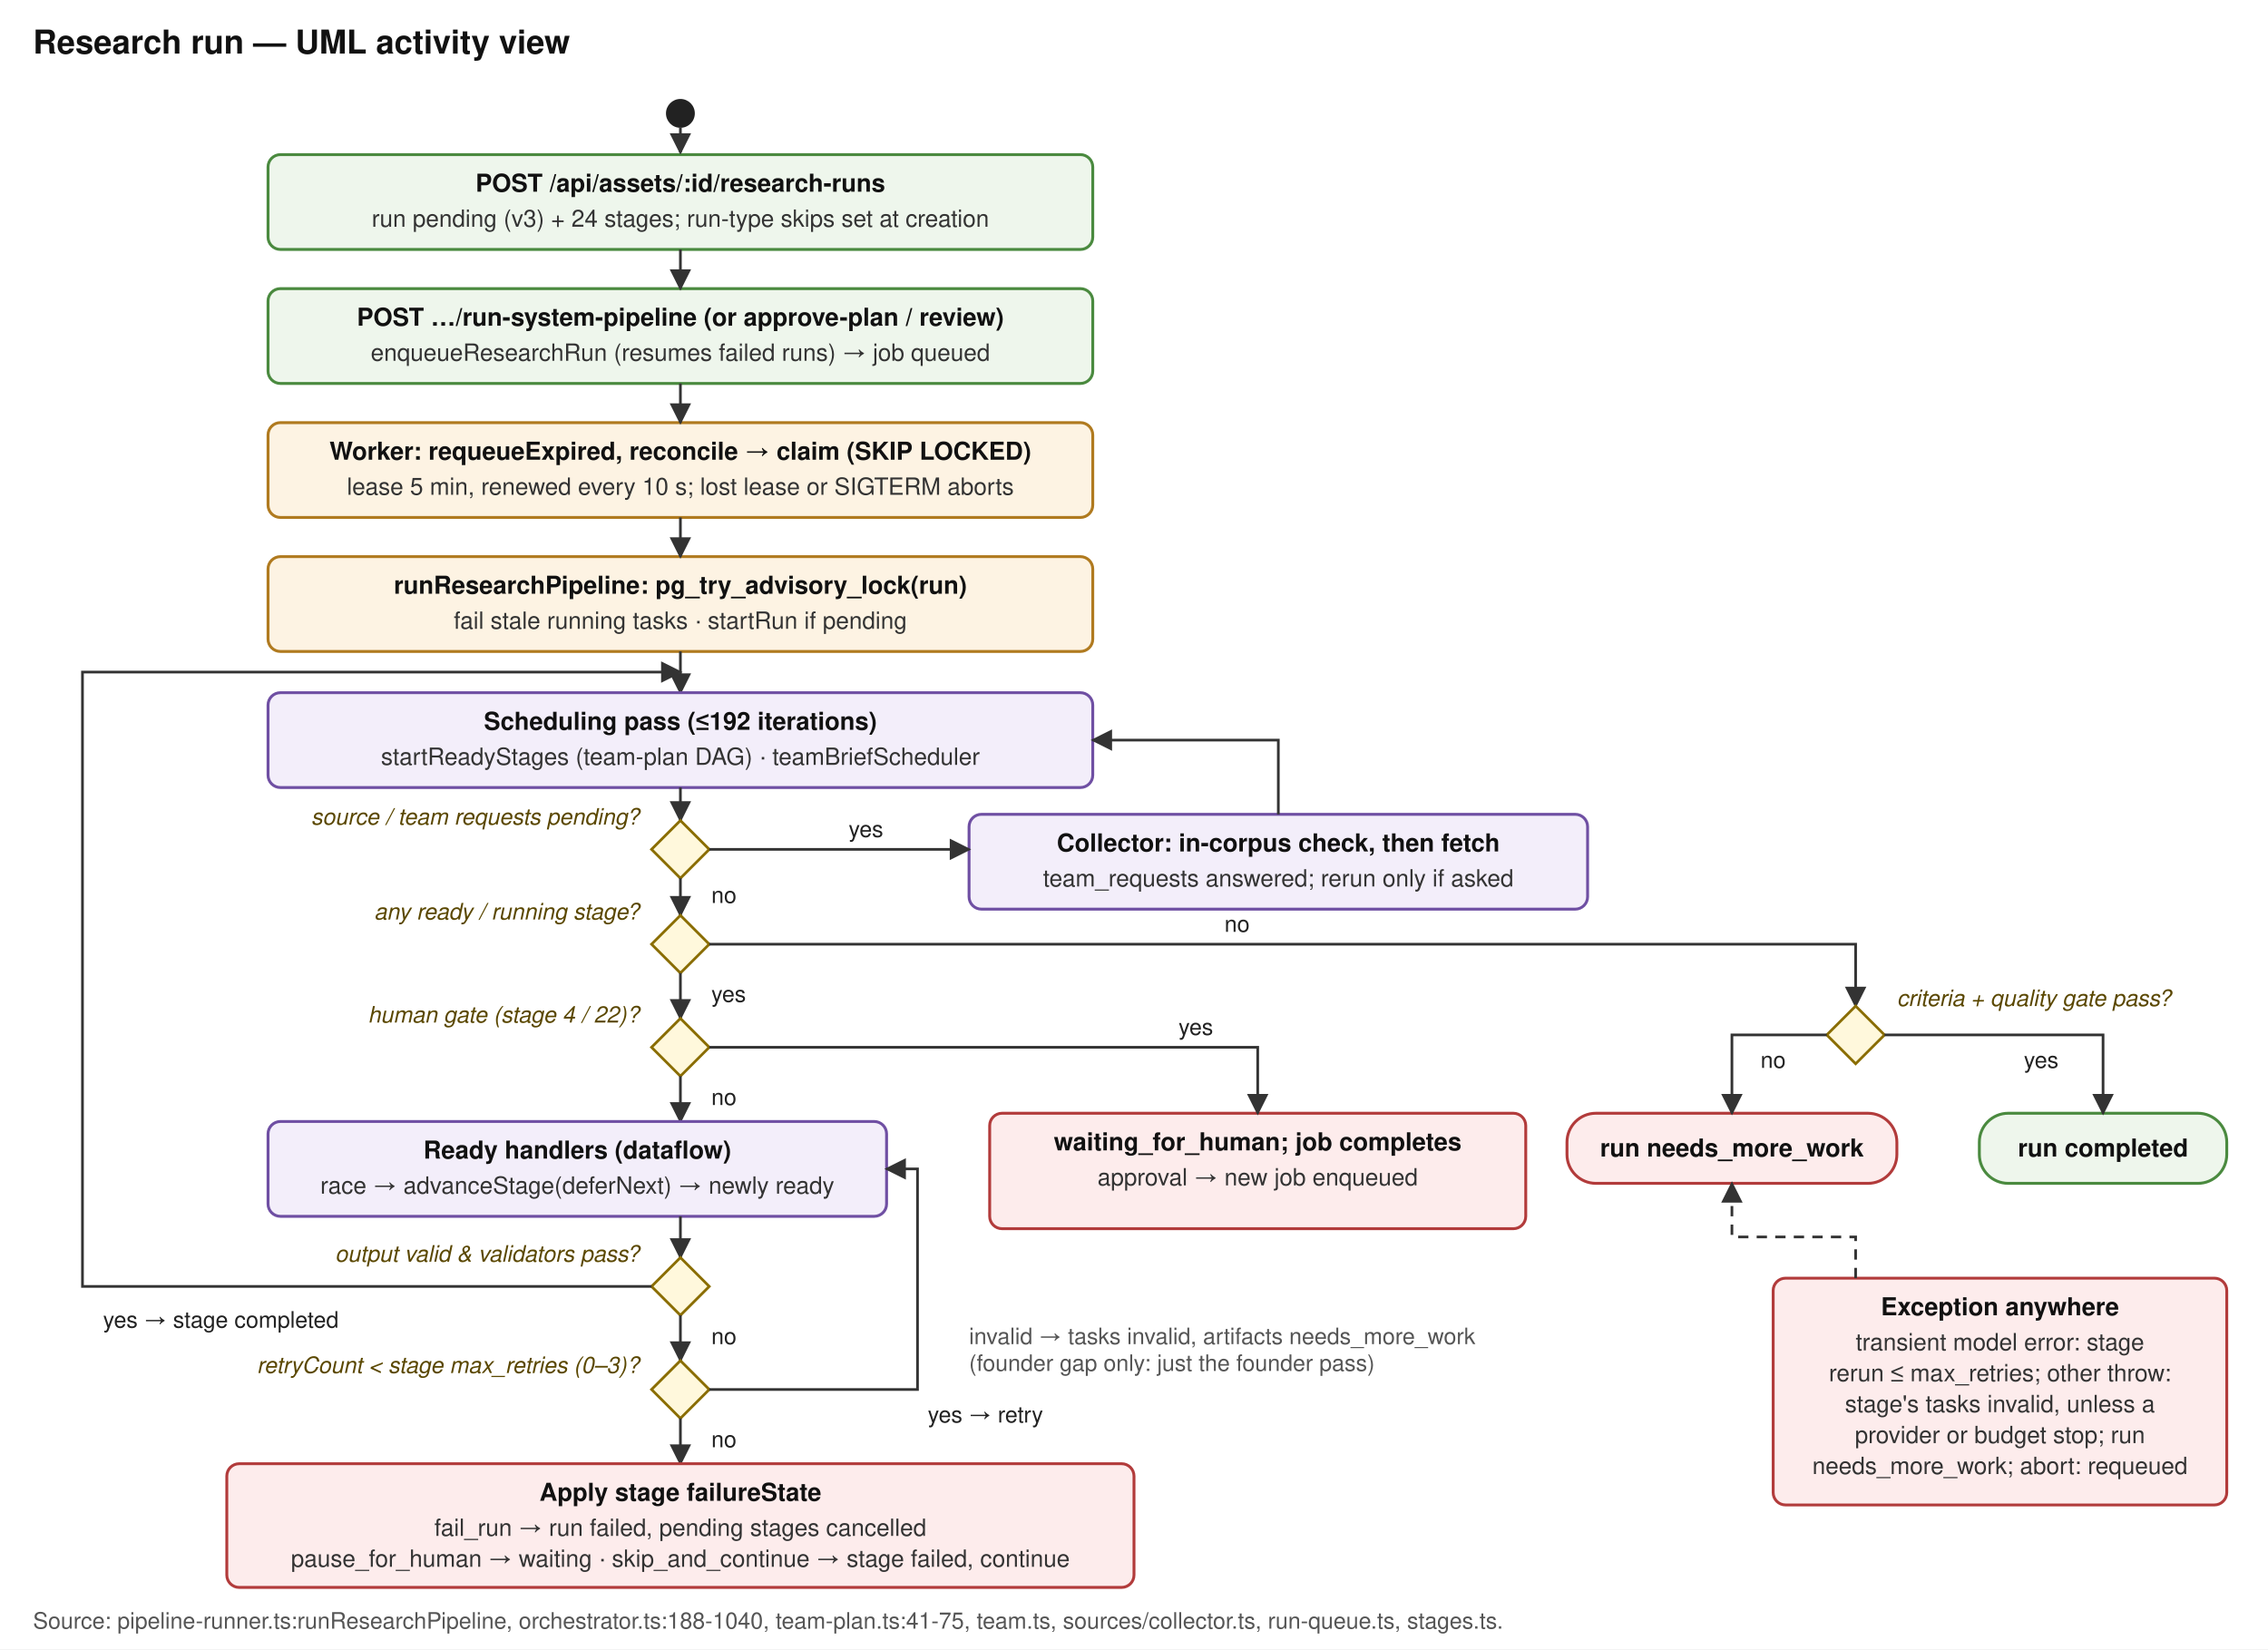
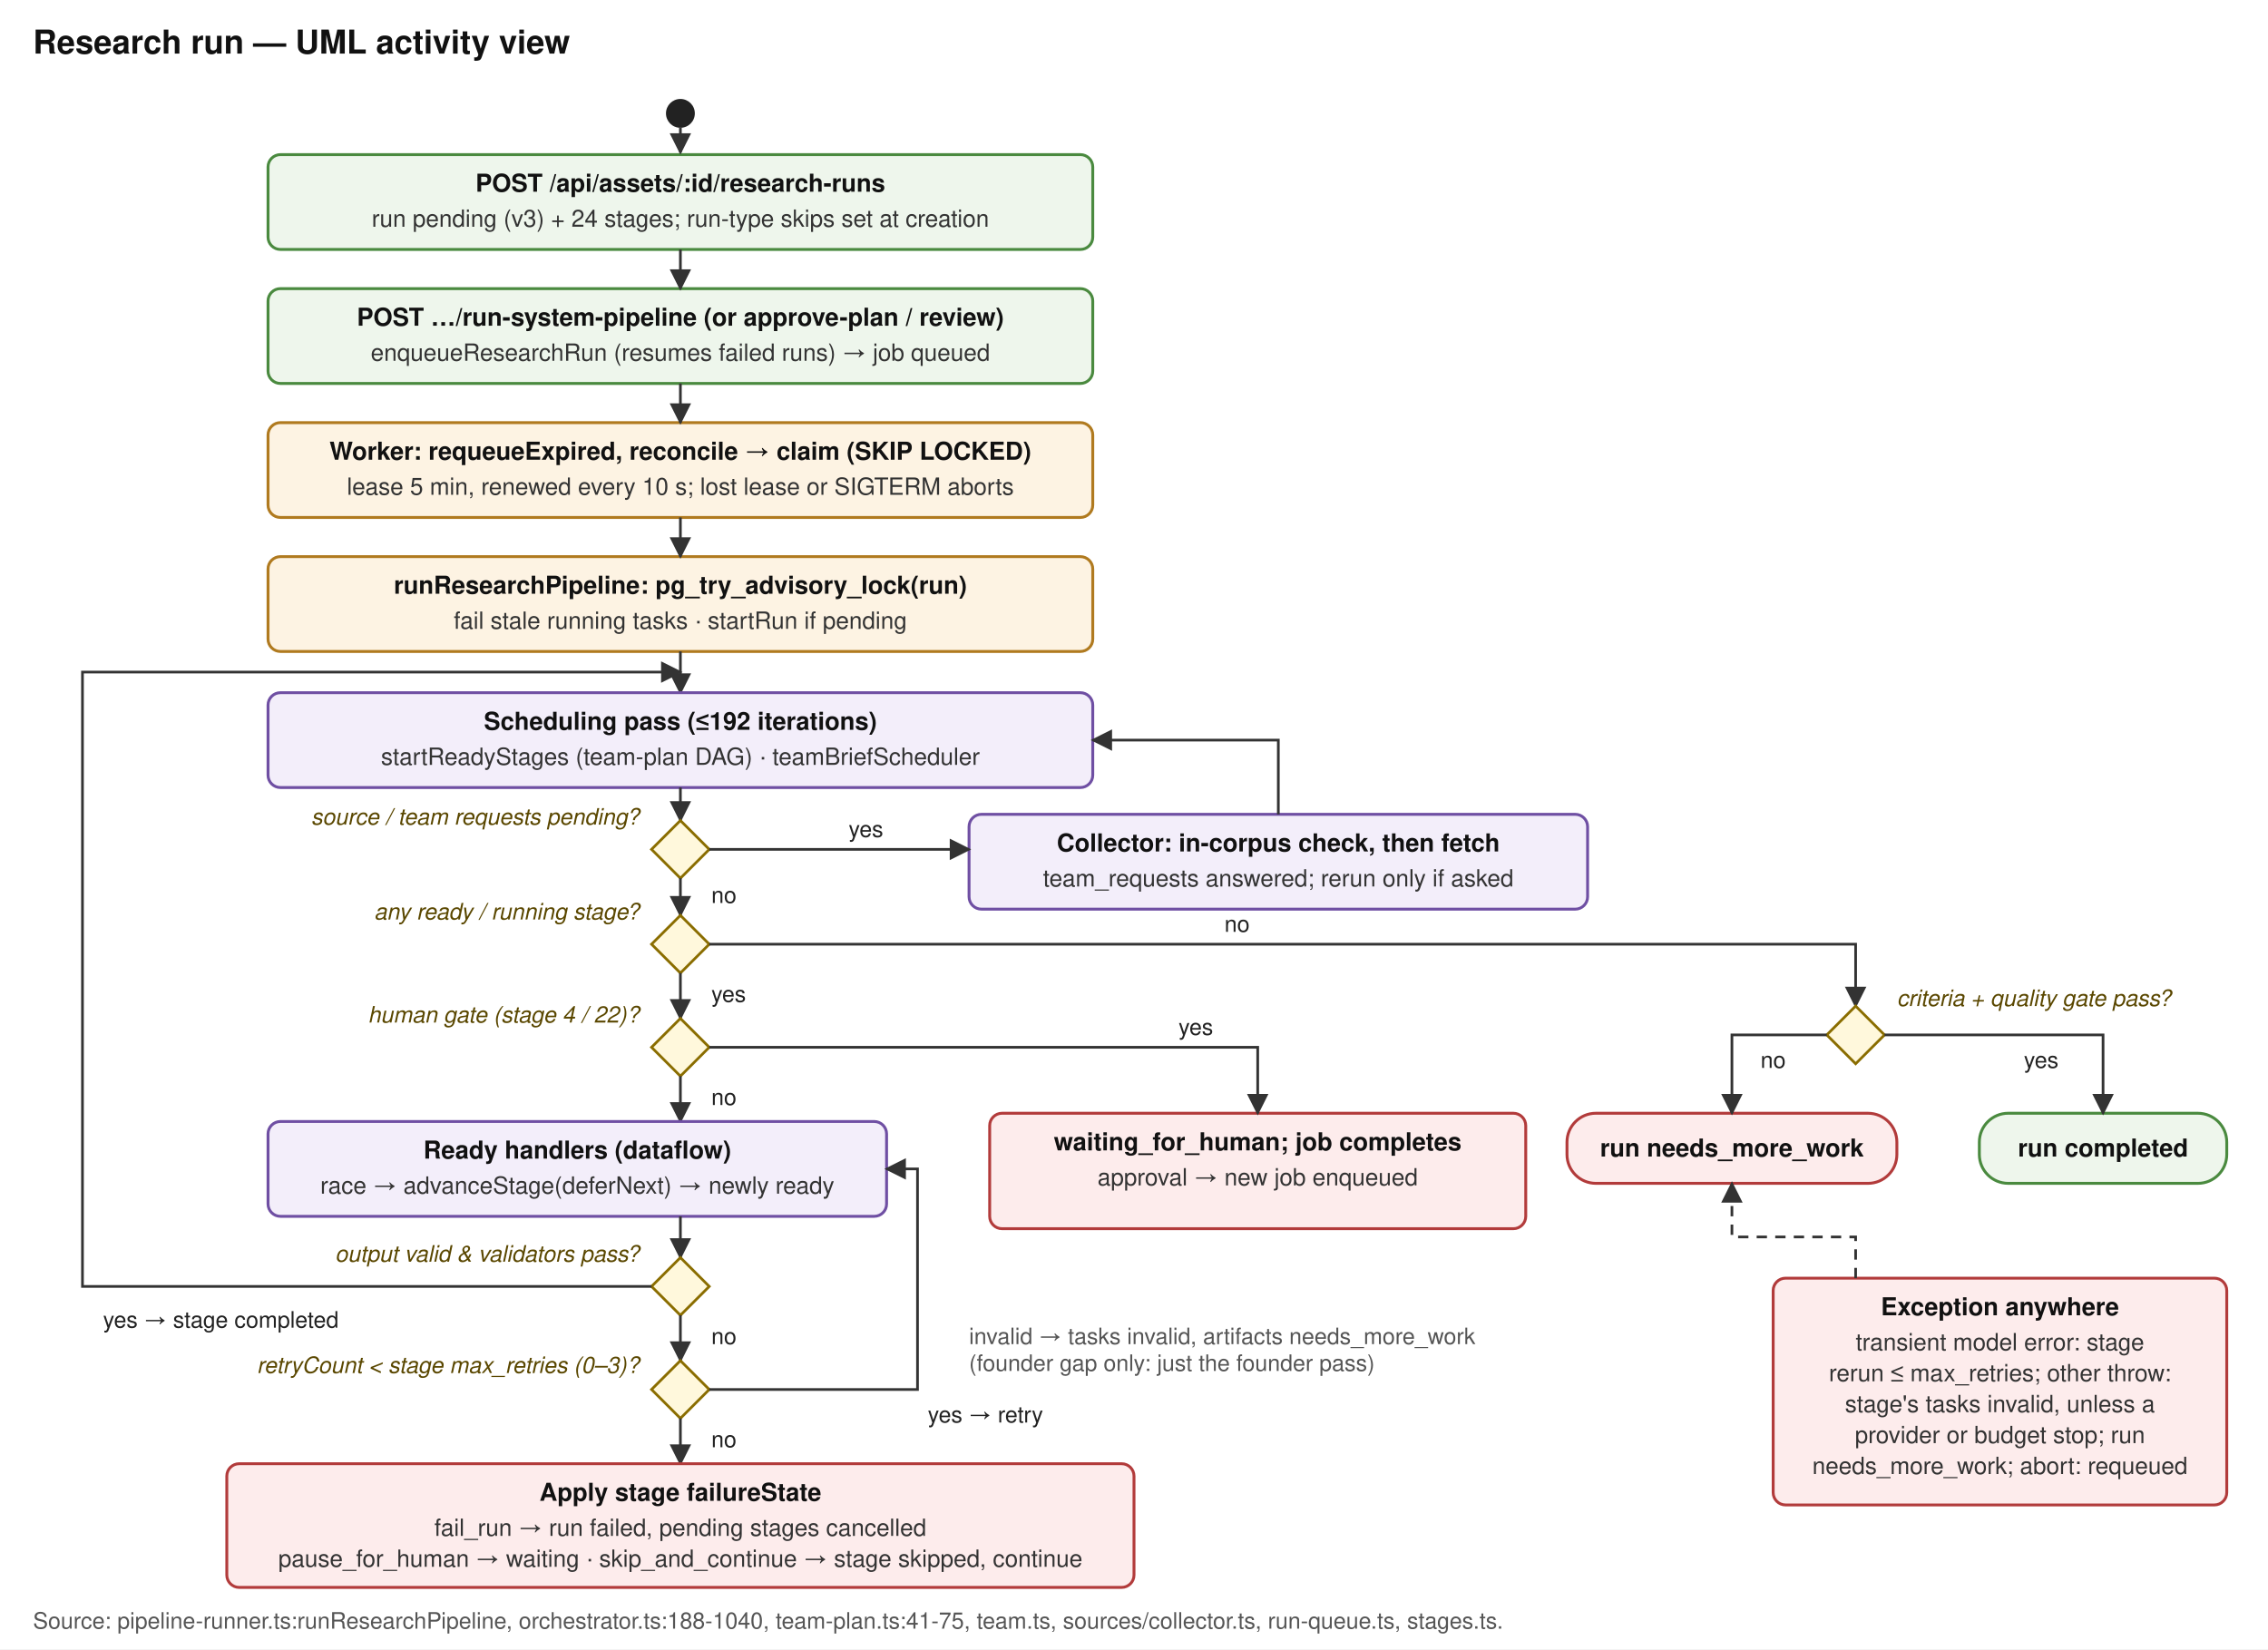
<svg xmlns="http://www.w3.org/2000/svg" viewBox="0 0 1100 800" width="1100" height="800" role="img" aria-labelledby="t d" font-family="Helvetica, Arial, sans-serif" font-size="13">
  <defs>
    <marker id="a" viewBox="0 0 10 10" refX="9" refY="5" markerWidth="8" markerHeight="8" orient="auto-start-reverse">
      <path d="M0,0 L10,5 L0,10 z" fill="#333" />
    </marker>
    <marker id="o" viewBox="0 0 10 10" refX="9" refY="5" markerWidth="9" markerHeight="9" orient="auto-start-reverse">
      <path d="M0,0 L10,5 L0,10" fill="none" stroke="#333" />
    </marker>
  </defs>
  <rect x="0" y="0" width="1100" height="800" fill="#ffffff" />
  <text x="16" y="26" font-size="16" font-weight="bold" fill="#111">Research run — UML activity view</text>
  <circle cx="330" cy="55" r="7" fill="#222" />
  <rect x="130" y="75" width="400" height="46" rx="6" fill="#eef6ec" stroke="#4a8a3f" stroke-width="1.4" />
  <text x="330.0" y="93" font-size="12" font-weight="bold" text-anchor="middle" fill="#111">POST /api/assets/:id/research-runs</text>
  <text x="330.0" y="110" font-size="11.5" font-weight="normal" text-anchor="middle" fill="#333">run pending (v3) + 24 stages; run-type skips set at creation</text>
  <rect x="130" y="140" width="400" height="46" rx="6" fill="#eef6ec" stroke="#4a8a3f" stroke-width="1.4" />
  <text x="330.0" y="158" font-size="12" font-weight="bold" text-anchor="middle" fill="#111">POST …/run-system-pipeline (or approve-plan / review)</text>
  <text x="330.0" y="175" font-size="11.5" font-weight="normal" text-anchor="middle" fill="#333">enqueueResearchRun (resumes failed runs) → job queued</text>
  <rect x="130" y="205" width="400" height="46" rx="6" fill="#fdf3e3" stroke="#b07a1f" stroke-width="1.4" />
  <text x="330.0" y="223" font-size="12" font-weight="bold" text-anchor="middle" fill="#111">Worker: requeueExpired, reconcile → claim (SKIP LOCKED)</text>
  <text x="330.0" y="240" font-size="11.5" font-weight="normal" text-anchor="middle" fill="#333">lease 5 min, renewed every 10 s; lost lease or SIGTERM aborts</text>
  <rect x="130" y="270" width="400" height="46" rx="6" fill="#fdf3e3" stroke="#b07a1f" stroke-width="1.4" />
  <text x="330.0" y="288" font-size="12" font-weight="bold" text-anchor="middle" fill="#111">runResearchPipeline: pg_try_advisory_lock(run)</text>
  <text x="330.0" y="305" font-size="11.5" font-weight="normal" text-anchor="middle" fill="#333">fail stale running tasks · startRun if pending</text>
  <path d="M330,62 L330,74" fill="none" stroke="#333" stroke-width="1.3" marker-end="url(#a)" />
  <path d="M330,121 L330,140" fill="none" stroke="#333" stroke-width="1.3" marker-end="url(#a)" />
  <path d="M330,186 L330,205" fill="none" stroke="#333" stroke-width="1.3" marker-end="url(#a)" />
  <path d="M330,251 L330,270" fill="none" stroke="#333" stroke-width="1.3" marker-end="url(#a)" />
  <path d="M330,316 L330,336" fill="none" stroke="#333" stroke-width="1.3" marker-end="url(#a)" />
  <rect x="130" y="336" width="400" height="46" rx="6" fill="#f3eefa" stroke="#6f4fa3" stroke-width="1.4" />
  <text x="330.0" y="354" font-size="12" font-weight="bold" text-anchor="middle" fill="#111">Scheduling pass (≤192 iterations)</text>
  <text x="330.0" y="371" font-size="11.5" font-weight="normal" text-anchor="middle" fill="#333">startReadyStages (team-plan DAG) · teamBriefScheduler</text>
  <path d="M330,382 L330,398" fill="none" stroke="#333" stroke-width="1.3" marker-end="url(#a)" />
  <path d="M330,398 L344,412 L330,426 L316,412 z" fill="#fff8dc" stroke="#8a6d00" stroke-width="1.3" />
  <text x="310" y="400" font-size="11" font-weight="normal" text-anchor="end" fill="#5a4700" font-style="italic">source / team requests pending?</text>
  <rect x="470" y="395" width="300" height="46" rx="6" fill="#f3eefa" stroke="#6f4fa3" stroke-width="1.4" />
  <text x="620.0" y="413" font-size="12" font-weight="bold" text-anchor="middle" fill="#111">Collector: in-corpus check, then fetch</text>
  <text x="620.0" y="430" font-size="11.5" font-weight="normal" text-anchor="middle" fill="#333">team_requests answered; rerun only if asked</text>
  <path d="M344,412 L470,412" fill="none" stroke="#333" stroke-width="1.3" marker-end="url(#a)" />
  <text x="420" y="406" font-size="11" text-anchor="middle" fill="#222" stroke="#ffffff" stroke-width="3" paint-order="stroke">yes</text>
  <path d="M620,395 L620,359 L530,359" fill="none" stroke="#333" stroke-width="1.3" marker-end="url(#a)" />
  <path d="M330,426 L330,444" fill="none" stroke="#333" stroke-width="1.3" marker-end="url(#a)" />
  <text x="345" y="438" font-size="11" text-anchor="start" fill="#222" stroke="#ffffff" stroke-width="3" paint-order="stroke">no</text>
  <path d="M330,444 L344,458 L330,472 L316,458 z" fill="#fff8dc" stroke="#8a6d00" stroke-width="1.3" />
  <text x="310" y="446" font-size="11" font-weight="normal" text-anchor="end" fill="#5a4700" font-style="italic">any ready / running stage?</text>
  <path d="M344,458 L900,458 L900,488" fill="none" stroke="#333" stroke-width="1.3" marker-end="url(#a)" />
  <text x="600" y="452" font-size="11" text-anchor="middle" fill="#222" stroke="#ffffff" stroke-width="3" paint-order="stroke">no</text>
  <path d="M900,488 L914,502 L900,516 L886,502 z" fill="#fff8dc" stroke="#8a6d00" stroke-width="1.3" />
  <text x="920" y="488" font-size="11" font-weight="normal" text-anchor="start" fill="#5a4700" font-style="italic">criteria + quality gate pass?</text>
  <rect x="960" y="540" width="120" height="34" rx="14" fill="#eef6ec" stroke="#4a8a3f" stroke-width="1.4" />
  <text x="1020.0" y="561.0" font-size="12" font-weight="bold" text-anchor="middle" fill="#111">run completed</text>
  <rect x="760" y="540" width="160" height="34" rx="14" fill="#fdecec" stroke="#b23b3b" stroke-width="1.4" />
  <text x="840.0" y="561.0" font-size="12" font-weight="bold" text-anchor="middle" fill="#111">run needs_more_work</text>
  <path d="M914,502 L1020,502 L1020,540" fill="none" stroke="#333" stroke-width="1.3" marker-end="url(#a)" />
  <text x="990" y="518" font-size="11" text-anchor="middle" fill="#222" stroke="#ffffff" stroke-width="3" paint-order="stroke">yes</text>
  <path d="M886,502 L840,502 L840,540" fill="none" stroke="#333" stroke-width="1.3" marker-end="url(#a)" />
  <text x="860" y="518" font-size="11" text-anchor="middle" fill="#222" stroke="#ffffff" stroke-width="3" paint-order="stroke">no</text>
  <path d="M330,472 L330,494" fill="none" stroke="#333" stroke-width="1.3" marker-end="url(#a)" />
  <text x="345" y="486" font-size="11" text-anchor="start" fill="#222" stroke="#ffffff" stroke-width="3" paint-order="stroke">yes</text>
  <path d="M330,494 L344,508 L330,522 L316,508 z" fill="#fff8dc" stroke="#8a6d00" stroke-width="1.3" />
  <text x="310" y="496" font-size="11" font-weight="normal" text-anchor="end" fill="#5a4700" font-style="italic">human gate (stage 4 / 22)?</text>
  <rect x="480" y="540" width="260" height="56" rx="6" fill="#fdecec" stroke="#b23b3b" stroke-width="1.4" />
  <text x="610.0" y="558" font-size="12" font-weight="bold" text-anchor="middle" fill="#111">waiting_for_human; job completes</text>
  <text x="610.0" y="575" font-size="11.5" font-weight="normal" text-anchor="middle" fill="#333">approval → new job enqueued</text>
  <path d="M344,508 L610,508 L610,540" fill="none" stroke="#333" stroke-width="1.3" marker-end="url(#a)" />
  <text x="580" y="502" font-size="11" text-anchor="middle" fill="#222" stroke="#ffffff" stroke-width="3" paint-order="stroke">yes</text>
  <path d="M330,522 L330,544" fill="none" stroke="#333" stroke-width="1.3" marker-end="url(#a)" />
  <text x="345" y="536" font-size="11" text-anchor="start" fill="#222" stroke="#ffffff" stroke-width="3" paint-order="stroke">no</text>
  <rect x="130" y="544" width="300" height="46" rx="6" fill="#f3eefa" stroke="#6f4fa3" stroke-width="1.4" />
  <text x="280.0" y="562" font-size="12" font-weight="bold" text-anchor="middle" fill="#111">Ready handlers (dataflow)</text>
  <text x="280.0" y="579" font-size="11.5" font-weight="normal" text-anchor="middle" fill="#333">race → advanceStage(deferNext) → newly ready</text>
  <path d="M330,590 L330,610" fill="none" stroke="#333" stroke-width="1.3" marker-end="url(#a)" />
  <path d="M330,610 L344,624 L330,638 L316,624 z" fill="#fff8dc" stroke="#8a6d00" stroke-width="1.3" />
  <text x="310" y="612" font-size="11" font-weight="normal" text-anchor="end" fill="#5a4700" font-style="italic">output valid &amp; validators pass?</text>
  <path d="M316,624 L40,624 L40,326 L330,326" fill="none" stroke="#333" stroke-width="1.3" marker-end="url(#a)" />
  <text x="50" y="644" font-size="11" text-anchor="start" fill="#222" stroke="#ffffff" stroke-width="3" paint-order="stroke">yes → stage completed</text>
  <path d="M330,638 L330,660" fill="none" stroke="#333" stroke-width="1.3" marker-end="url(#a)" />
  <text x="345" y="652" font-size="11" text-anchor="start" fill="#222" stroke="#ffffff" stroke-width="3" paint-order="stroke">no</text>
  <text x="470" y="652" font-size="11" font-weight="normal" text-anchor="start" fill="#555">invalid → tasks invalid, artifacts needs_more_work</text>
  <text x="470" y="665" font-size="11" font-weight="normal" text-anchor="start" fill="#555">(founder gap only: just the founder pass)</text>
  <path d="M330,660 L344,674 L330,688 L316,674 z" fill="#fff8dc" stroke="#8a6d00" stroke-width="1.3" />
  <text x="310" y="666" font-size="11" font-weight="normal" text-anchor="end" fill="#5a4700" font-style="italic">retryCount &lt; stage max_retries (0–3)?</text>
  <path d="M344,674 L445,674 L445,567 L430,567" fill="none" stroke="#333" stroke-width="1.3" marker-end="url(#a)" />
  <text x="450" y="690" font-size="11" text-anchor="start" fill="#222" stroke="#ffffff" stroke-width="3" paint-order="stroke">yes → retry</text>
  <path d="M330,688 L330,710" fill="none" stroke="#333" stroke-width="1.3" marker-end="url(#a)" />
  <text x="345" y="702" font-size="11" text-anchor="start" fill="#222" stroke="#ffffff" stroke-width="3" paint-order="stroke">no</text>
  <rect x="110" y="710" width="440" height="60" rx="6" fill="#fdecec" stroke="#b23b3b" stroke-width="1.4" />
  <text x="330.0" y="728" font-size="12" font-weight="bold" text-anchor="middle" fill="#111">Apply stage failureState</text>
  <text x="330.0" y="745" font-size="11.5" font-weight="normal" text-anchor="middle" fill="#333">fail_run → run failed, pending stages cancelled</text>
-   <text x="330.0" y="760" font-size="11.5" font-weight="normal" text-anchor="middle" fill="#333">pause_for_human → waiting · skip_and_continue → stage failed, continue</text>
+   <text x="330.0" y="760" font-size="11.5" font-weight="normal" text-anchor="middle" fill="#333">pause_for_human → waiting · skip_and_continue → stage skipped, continue</text>
  <rect x="860" y="620" width="220" height="110" rx="6" fill="#fdecec" stroke="#b23b3b" stroke-width="1.4" />
  <text x="970.0" y="638" font-size="12" font-weight="bold" text-anchor="middle" fill="#111">Exception anywhere</text>
  <text x="970.0" y="655" font-size="11.5" font-weight="normal" text-anchor="middle" fill="#333">transient model error: stage</text>
  <text x="970.0" y="670" font-size="11.5" font-weight="normal" text-anchor="middle" fill="#333">rerun ≤ max_retries; other throw:</text>
  <text x="970.0" y="685" font-size="11.5" font-weight="normal" text-anchor="middle" fill="#333">stage's tasks invalid, unless a</text>
  <text x="970.0" y="700" font-size="11.5" font-weight="normal" text-anchor="middle" fill="#333">provider or budget stop; run</text>
  <text x="970.0" y="715" font-size="11.5" font-weight="normal" text-anchor="middle" fill="#333">needs_more_work; abort: requeued</text>
  <path d="M900,620 L900,600 L840,600 L840,574" fill="none" stroke="#333" stroke-width="1.3" stroke-dasharray="5 4" marker-end="url(#a)" />
  <text x="16" y="790" font-size="11" font-weight="normal" text-anchor="start" fill="#555">Source: pipeline-runner.ts:runResearchPipeline, orchestrator.ts:188-1040, team-plan.ts:41-75, team.ts, sources/collector.ts, run-queue.ts, stages.ts.</text>
</svg>
